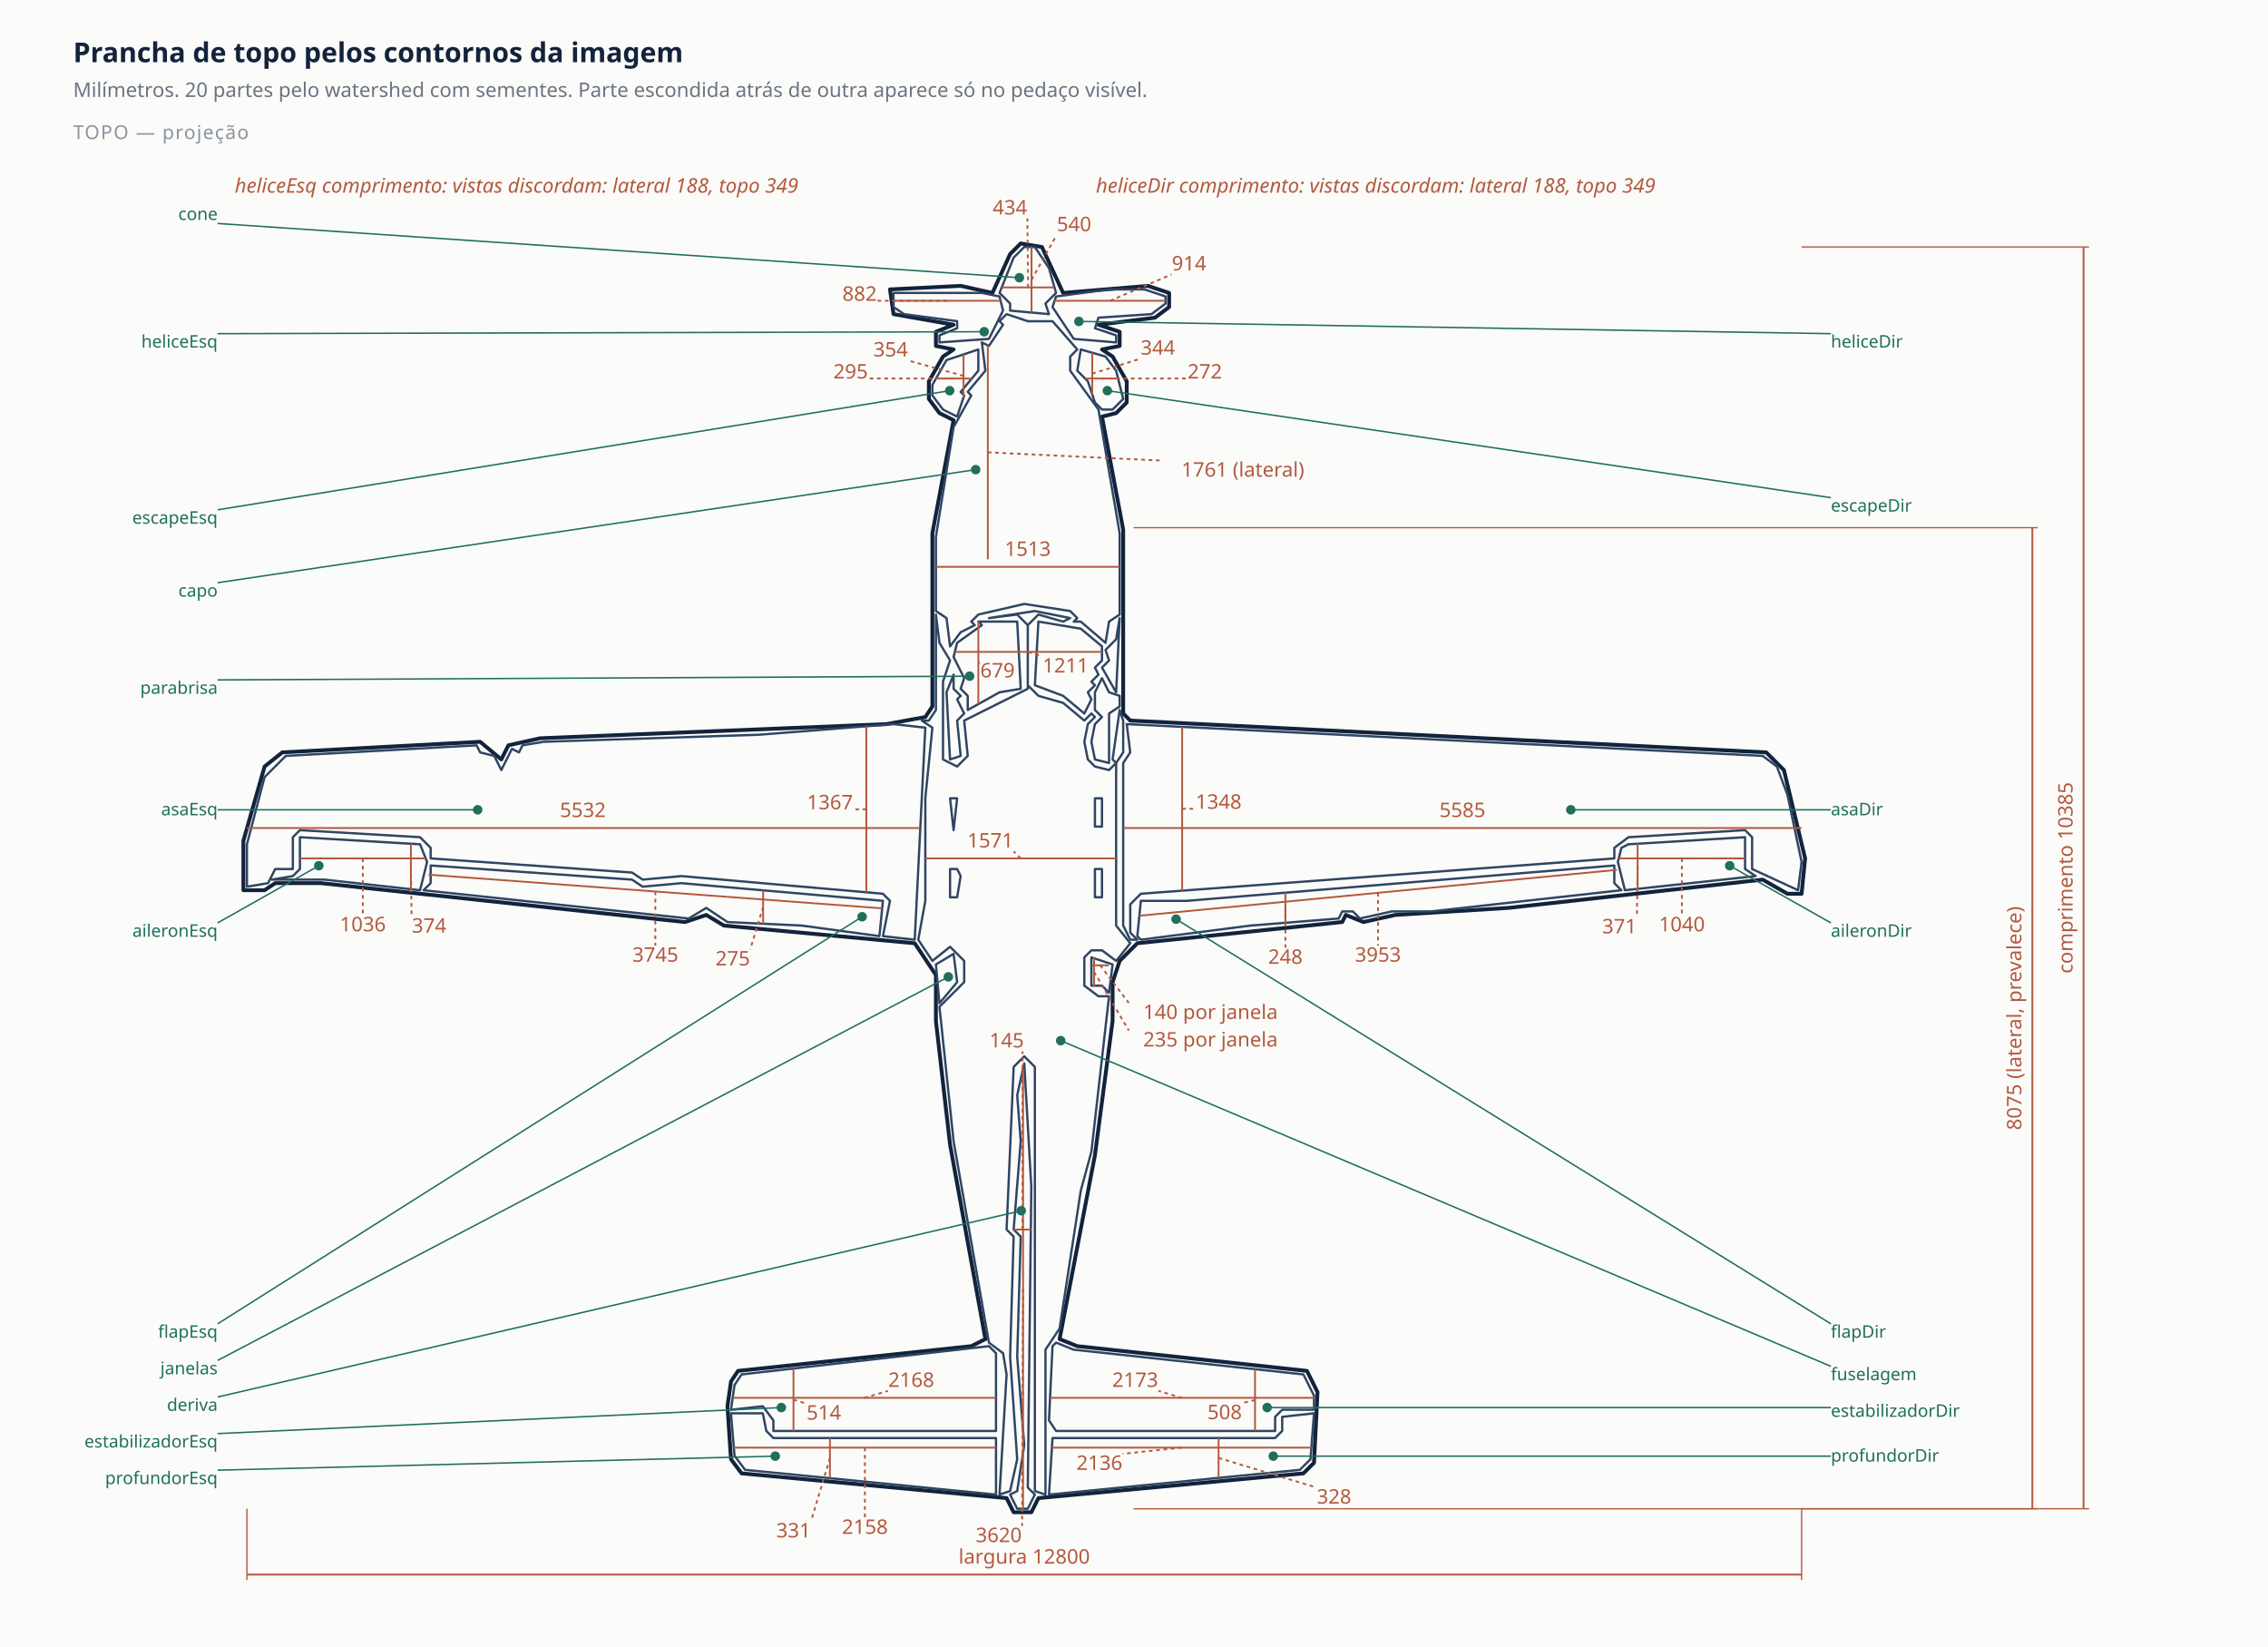
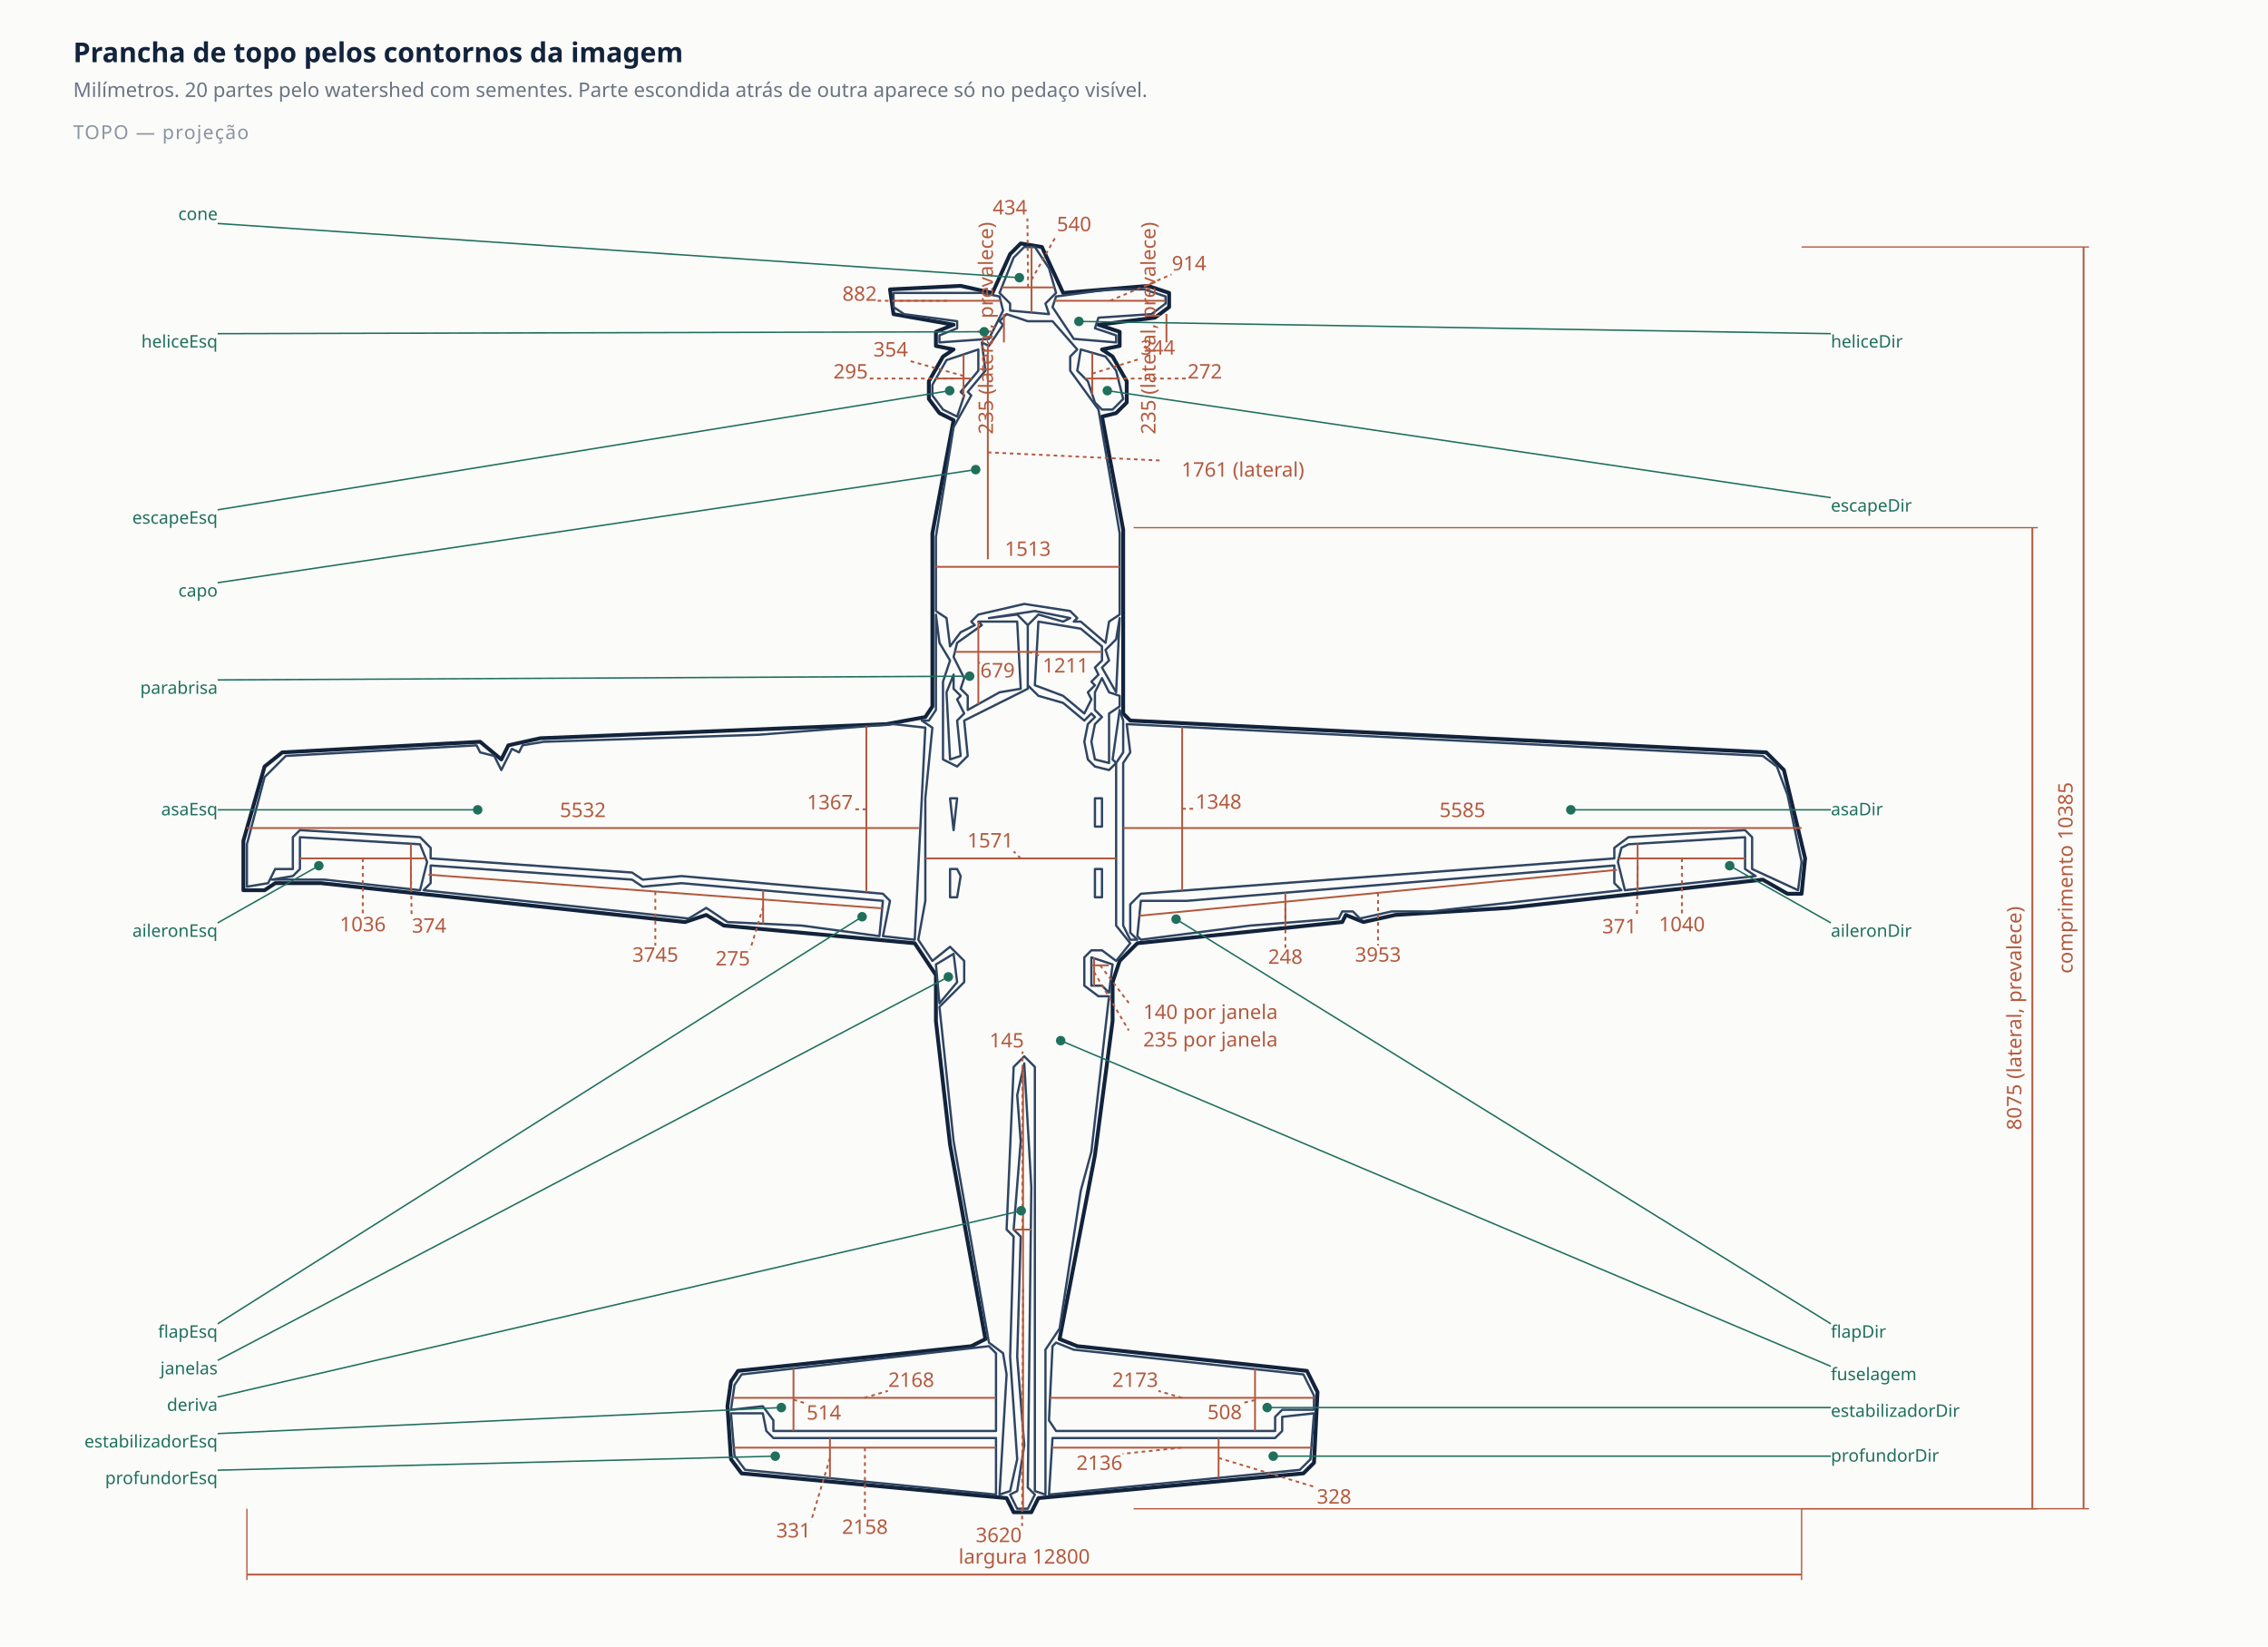
<svg xmlns="http://www.w3.org/2000/svg" viewBox="0 0 1240 900" width="1240" height="900" font-family="ui-sans-serif, system-ui, sans-serif">
  <rect width="1240" height="900" fill="#fbfbfa" />
  <style>
  .contorno{fill:none;stroke:#12233b;stroke-width:2.1;stroke-linejoin:round;stroke-linecap:round}
  .painel{fill:none;stroke:#2f4562;stroke-width:1.25;stroke-linejoin:round;stroke-linecap:round}
  .vidro{fill:none;stroke:#3d6b86;stroke-width:1.35;stroke-linejoin:round}
  .cromo{fill:none;stroke:#8a94a2;stroke-width:1.4;stroke-linejoin:round}
  .roda{fill:none;stroke:#8a94a2;stroke-width:1.6}
  .aro{fill:none;stroke:#c0c6cf;stroke-width:1.1}
  .eixo{fill:none;stroke:#c8ccd2;stroke-width:1;stroke-dasharray:9 4 2 4}
  .carater{fill:none;stroke:#b3593d;stroke-width:1.7;stroke-dasharray:6 3}
  .cota{stroke:#b3593d;stroke-width:1;fill:none}
  .ext{stroke:#b3593d;stroke-width:0.7;fill:none}
  .cotat{fill:#b3593d;font-size:11px}
  .lm{fill:#1f6f5c}
  .lmt{fill:#1f6f5c;font-size:9.5px}
  .tit{fill:#12233b;font-size:15px;font-weight:600}
  .sub{fill:#6b7481;font-size:11px}
  .rot{fill:#8b93a0;font-size:10.5px;letter-spacing:.06em}
</style>
  <text x="40" y="34" class="tit">Prancha de topo pelos contornos da imagem</text>
  <text x="40" y="53" class="sub">Milímetros. 20 partes pelo watershed com sementes. Parte escondida atrás de outra aparece só no pedaço visível.</text>
  <text x="40" y="76" class="rot">TOPO — projeção</text>
  <path class="contorno" d="M 558.07 133.07 L 552.27 138.86 L 542.61 160.11 L 525.23 156.25 L 486.59 158.18 L 488.52 171.7 L 521.36 177.5 L 511.7 181.36 L 511.7 189.09 L 521.36 191.02 L 515.57 194.89 L 507.84 208.41 L 507.84 218.07 L 513.64 225.8 L 521.36 229.66 L 509.77 291.48 L 509.77 386.14 L 505.91 391.93 L 484.66 395.8 L 295.34 403.52 L 277.95 407.39 L 274.09 415.11 L 262.5 405.45 L 154.32 411.25 L 144.66 418.98 L 133.07 459.55 L 133.07 486.59 L 144.66 486.59 L 150.45 482.73 L 175.57 482.73 L 374.55 503.98 L 386.14 500.11 L 395.8 505.91 L 500.11 515.57 L 511.7 532.95 L 511.7 558.07 L 519.43 625.68 L 538.75 731.93 L 531.02 735.8 L 403.52 749.32 L 399.66 755.11 L 397.73 768.64 L 399.66 797.61 L 405.45 805.34 L 550.34 818.86 L 554.2 826.59 L 563.86 826.59 L 567.73 818.86 L 712.61 805.34 L 718.41 799.55 L 720.34 760.91 L 714.55 749.32 L 588.98 735.8 L 579.32 731.93 L 598.64 631.48 L 608.3 558.07 L 608.3 536.82 L 612.16 525.23 L 621.82 515.57 L 733.86 503.98 L 735.8 500.11 L 745.45 503.98 L 762.84 500.11 L 824.66 496.25 L 963.75 480.8 L 977.27 488.52 L 985 488.52 L 986.93 469.2 L 975.34 420.91 L 965.68 411.25 L 617.95 393.86 L 614.09 390 L 614.09 289.55 L 602.5 227.73 L 610.23 225.8 L 616.02 220 L 616.02 208.41 L 608.3 194.89 L 602.5 191.02 L 612.16 189.09 L 612.16 181.36 L 600.57 177.5 L 631.48 173.64 L 639.2 167.84 L 639.2 160.11 L 627.61 156.25 L 581.25 160.11 L 569.66 135 L 558.07 133.07" />
  <path class="painel" d="M 959.89 478.86 L 954.09 475 L 954.09 457.61 L 890.34 461.48 L 886.48 463.41 L 884.55 471.14 L 888.41 486.59 L 959.89 478.86" />
  <path class="painel" d="M 148.52 480.8 L 177.5 480.8 L 229.66 486.59 L 233.52 471.14 L 229.66 461.48 L 163.98 457.61 L 163.98 475 L 160.11 478.86 L 148.52 480.8" />
  <path class="painel" d="M 616.02 395.8 L 617.95 411.25 L 614.09 417.05 L 614.09 505.91 L 617.95 513.64 L 621.82 513.64 L 617.95 509.77 L 617.95 494.32 L 623.75 488.52 L 882.61 469.2 L 882.61 463.41 L 890.34 457.61 L 954.09 453.75 L 957.95 457.61 L 957.95 475 L 983.07 486.59 L 985 471.14 L 977.27 434.43 L 971.48 418.98 L 963.75 413.18 L 616.02 395.8" />
  <path class="painel" d="M 505.91 397.73 L 488.52 395.8 L 415.11 401.59 L 297.27 405.45 L 285.68 407.39 L 283.75 411.25 L 279.89 409.32 L 274.09 420.91 L 270.23 413.18 L 262.5 411.25 L 260.57 407.39 L 156.25 413.18 L 144.66 424.77 L 135 461.48 L 135 484.66 L 146.59 482.73 L 150.45 475 L 160.11 475 L 160.11 457.61 L 163.98 453.75 L 229.66 457.61 L 235.45 463.41 L 235.45 469.2 L 345.57 476.93 L 351.36 480.8 L 372.61 478.86 L 482.73 488.52 L 486.59 492.39 L 482.73 511.7 L 500.11 513.64 L 505.91 397.73" />
  <path class="painel" d="M 550.34 171.7 L 546.48 175.57 L 548.41 177.5 L 540.68 189.09 L 536.82 187.16 L 538.75 202.61 L 529.09 214.2 L 531.02 216.14 L 521.36 233.52 L 511.7 293.41 L 511.7 333.98 L 517.5 337.84 L 519.43 353.3 L 525.23 345.57 L 532.95 341.7 L 531.02 339.77 L 534.89 335.91 L 560 330.11 L 585.11 333.98 L 588.98 337.84 L 587.05 339.77 L 590.91 339.77 L 604.43 351.36 L 606.36 339.77 L 612.16 335.91 L 612.16 291.48 L 600.57 223.86 L 585.11 202.61 L 585.11 194.89 L 588.98 191.02 L 575.45 175.57 L 561.93 175.57 L 550.34 171.7" />
  <path class="painel" d="M 560 135 L 554.2 140.8 L 546.48 160.11 L 552.27 165.91 L 552.27 169.77 L 573.52 171.7 L 571.59 165.91 L 577.39 160.11 L 573.52 146.59 L 565.8 135 L 560 135" />
  <path class="painel" d="M 560 581.25 L 556.14 598.64 L 558.07 623.75 L 554.2 672.05 L 558.07 675.91 L 556.14 741.59 L 560 789.89 L 556.14 815 L 552.27 816.93 L 556.14 824.66 L 561.93 824.66 L 565.8 816.93 L 561.93 813.07 L 563.86 648.86 L 560 581.25" />
  <path class="painel" d="M 590.91 191.02 L 588.98 202.61 L 594.77 208.41 L 598.64 220 L 602.5 223.86 L 608.3 223.86 L 614.09 218.07 L 610.23 202.61 L 604.43 194.89 L 590.91 191.02" />
  <path class="painel" d="M 534.89 191.02 L 517.5 196.82 L 509.77 210.34 L 509.77 216.14 L 515.57 223.86 L 523.3 227.73 L 527.16 216.14 L 525.23 214.2 L 534.89 202.61 L 534.89 191.02" />
  <path class="painel" d="M 575.45 735.8 L 573.52 776.36 L 577.39 782.16 L 697.16 782.16 L 697.16 774.43 L 701.02 770.57 L 718.41 770.57 L 718.41 762.84 L 712.61 751.25 L 587.05 737.73 L 577.39 733.86 L 575.45 735.8" />
  <path class="painel" d="M 544.55 739.66 L 540.68 735.8 L 405.45 751.25 L 401.59 757.05 L 399.66 770.57 L 417.05 768.64 L 422.84 776.36 L 422.84 782.16 L 544.55 782.16 L 544.55 739.66" />
  <path class="painel" d="M 886.48 486.59 L 882.61 482.73 L 882.61 473.07 L 648.86 492.39 L 623.75 492.39 L 621.82 511.7 L 623.75 513.64 L 683.64 505.91 L 731.93 502.05 L 733.86 498.18 L 739.66 498.18 L 743.52 502.05 L 760.91 498.18 L 782.16 498.18 L 886.48 486.59" />
  <path class="painel" d="M 231.59 486.59 L 376.48 502.05 L 386.14 496.25 L 397.73 503.98 L 438.3 505.91 L 480.8 511.7 L 482.73 492.39 L 372.61 482.73 L 351.36 484.66 L 345.57 480.8 L 235.45 473.07 L 235.45 482.73 L 231.59 486.59" />
  <path class="painel" d="M 565.8 333.98 L 540.68 337.84 L 556.14 335.91 L 561.93 341.7 L 561.93 376.48 L 527.16 393.86 L 529.09 413.18 L 523.3 418.98 L 515.57 415.11 L 515.57 372.61 L 519.43 361.02 L 513.64 351.36 L 511.7 335.91 L 511.7 388.07 L 507.84 393.86 L 503.98 393.86 L 509.77 397.73 L 505.91 436.36 L 505.91 492.39 L 502.05 513.64 L 509.77 525.23 L 519.43 517.5 L 527.16 525.23 L 527.16 536.82 L 513.64 550.34 L 521.36 623.75 L 540.68 733.86 L 548.41 739.66 L 550.34 751.25 L 546.48 816.93 L 552.27 815 L 556.14 797.61 L 552.27 741.59 L 554.2 675.91 L 550.34 672.05 L 554.2 583.18 L 560 577.39 L 565.8 583.18 L 565.8 815 L 571.59 816.93 L 571.59 737.73 L 579.32 726.14 L 590.91 650.8 L 596.7 629.55 L 606.36 544.55 L 600.57 544.55 L 592.84 538.75 L 592.84 523.3 L 596.7 519.43 L 602.5 519.43 L 610.23 525.23 L 617.95 515.57 L 610.23 505.91 L 610.23 417.05 L 614.09 411.25 L 614.09 393.86 L 612.16 388.07 L 608.3 415.11 L 610.23 417.05 L 606.36 420.91 L 598.64 418.98 L 594.77 415.11 L 592.84 405.45 L 594.77 395.8 L 598.64 391.93 L 596.7 390 L 592.84 393.86 L 581.25 384.2 L 567.73 380.34 L 561.93 374.55 L 561.93 341.7 L 567.73 335.91 L 581.25 339.77 L 585.11 337.84 L 565.8 333.98" />
  <path class="painel" d="M 612.16 337.84 L 610.23 349.43 L 604.43 355.23 L 606.36 361.02 L 602.5 364.89 L 610.23 378.41 L 612.16 337.84" />
  <path class="painel" d="M 637.27 162.05 L 625.68 158.18 L 606.36 158.18 L 577.39 162.05 L 575.45 167.84 L 587.05 185.23 L 610.23 187.16 L 610.23 183.3 L 598.64 179.43 L 600.57 173.64 L 629.55 171.7 L 637.27 165.91 L 637.27 162.05" />
  <path class="painel" d="M 488.52 160.11 L 488.52 167.84 L 494.32 171.7 L 523.3 175.57 L 523.3 179.43 L 513.64 183.3 L 513.64 187.16 L 540.68 185.23 L 548.41 169.77 L 546.48 162.05 L 536.82 160.11 L 488.52 160.11" />
  <path class="painel" d="M 602.5 370.68 L 598.64 378.41 L 598.64 388.07 L 602.5 391.93 L 598.64 395.8 L 596.7 405.45 L 598.64 415.11 L 606.36 417.05 L 606.36 390 L 612.16 386.14 L 612.16 380.34 L 606.36 378.41 L 602.5 370.68" />
  <path class="painel" d="M 521.36 368.75 L 517.5 378.41 L 519.43 415.11 L 525.23 413.18 L 523.3 393.86 L 527.16 390 L 523.3 382.27 L 525.23 380.34 L 521.36 376.48 L 521.36 368.75" />
  <path class="painel" d="M 521.36 521.36 L 511.7 527.16 L 513.64 548.41 L 523.3 536.82 L 521.36 521.36" />
  <path class="painel" d="M 596.7 523.3 L 596.7 538.75 L 602.5 538.75 L 606.36 542.61 L 608.3 527.16 L 596.7 523.3" />
  <path class="painel" d="M 519.43 475 L 519.43 490.45 L 523.3 490.45 L 525.23 478.86 L 523.3 475 L 519.43 475" />
  <path class="painel" d="M 523.3 436.36 L 519.43 436.36 L 521.36 453.75 L 523.3 436.36" />
  <path class="painel" d="M 598.64 475 L 598.64 490.45 L 602.5 490.45 L 602.5 475 L 598.64 475" />
  <path class="painel" d="M 598.64 436.36 L 598.64 451.82 L 602.5 451.82 L 602.5 436.36 L 598.64 436.36" />
  <path class="painel" d="M 556.14 339.77 L 534.89 339.77 L 536.82 341.7 L 523.3 351.36 L 521.36 359.09 L 527.16 370.68 L 525.23 376.48 L 529.09 380.34 L 529.09 388.07 L 546.48 378.41 L 558.07 376.48 L 556.14 339.77" />
  <path class="painel" d="M 567.73 339.77 L 565.8 374.55 L 581.25 380.34 L 592.84 390 L 596.7 382.27 L 594.77 378.41 L 598.64 374.55 L 596.7 372.61 L 600.57 368.75 L 598.64 364.89 L 602.5 361.02 L 602.5 353.3 L 590.91 343.64 L 567.73 339.77" />
  <path class="painel" d="M 718.41 772.5 L 701.02 774.43 L 701.02 782.16 L 697.16 786.02 L 575.45 786.02 L 573.52 816.93 L 710.68 803.41 L 716.48 797.61 L 718.41 772.5" />
  <path class="painel" d="M 399.66 772.5 L 401.59 795.68 L 407.39 803.41 L 544.55 816.93 L 544.55 786.02 L 422.84 786.02 L 418.98 782.16 L 417.05 772.5 L 399.66 772.5" />
  <path class="cota" d="M 135 860.66 L 985 860.66" />
  <path class="ext" d="M 135 824.66 L 135 863.66" />
  <path class="ext" d="M 985 824.66 L 985 863.66" />
  <text x="560" y="854.66" class="cotat" text-anchor="middle">largura 12800</text>
  <path class="cota" d="M 1139.16 824.66 L 1139.16 135" />
  <path class="ext" d="M 985 824.66 L 1142.16 824.66" />
  <path class="ext" d="M 985 135 L 1142.16 135" />
  <text x="1133.16" y="479.83" class="cotat" text-anchor="middle" transform="rotate(-90 1133.16 479.83)">comprimento 10385</text>
  <path class="cota" d="M 547.68 157.1 L 576.52 157.1" />
  <text x="552.14" y="117.25" class="cotat" text-anchor="middle">434</text>
  <path class="cota" stroke-dasharray="2 2" d="M 562.1 157.1 L 561.71 119.45" />
  <path class="cota" d="M 563.98 170.84 L 563.98 135" />
  <text x="587.23" y="126.36" class="cotat" text-anchor="middle">540</text>
  <path class="cota" stroke-dasharray="2 2" d="M 563.98 152.92 L 577.66 128.56" />
  <path class="cota" d="M 488.52 164.4 L 547.07 164.4" />
  <text x="469.98" y="164.4" class="cotat" text-anchor="middle">882</text>
  <path class="cota" stroke-dasharray="2 2" d="M 517.79 164.4 L 479.55 164.4" />
+   <path class="cota" d="M 548.88 187.16 L 548.88 171.57" />
+   <text x="542.88" y="179.37" class="cotat" text-anchor="middle" transform="rotate(-90 542.88 179.37)">235 (lateral, prevalece)</text>
  <path class="cota" d="M 576.6 164.4 L 637.27 164.4" />
  <text x="650.1" y="147.8" class="cotat" text-anchor="middle">914</text>
  <path class="cota" stroke-dasharray="2 2" d="M 606.94 164.4 L 640.53 150" />
+   <path class="cota" d="M 637.74 187.16 L 637.74 171.57" />
+   <text x="631.74" y="179.37" class="cotat" text-anchor="middle" transform="rotate(-90 631.74 179.37)">235 (lateral, prevalece)</text>
  <path class="cota" d="M 511.74 206.9 L 531.31 206.9" />
  <text x="465.08" y="206.9" class="cotat" text-anchor="middle">295</text>
  <path class="cota" stroke-dasharray="2 2" d="M 521.53 206.9 L 474.65 206.9" />
  <path class="cota" d="M 526.8 217.22 L 526.8 193.72" />
  <text x="486.95" y="194.85" class="cotat" text-anchor="middle">354</text>
  <path class="cota" stroke-dasharray="2 2" d="M 526.8 205.47 L 496.52 197.05" />
  <path class="cota" d="M 593.26 206.9 L 611.3 206.9" />
  <text x="658.73" y="206.9" class="cotat" text-anchor="middle">272</text>
  <path class="cota" stroke-dasharray="2 2" d="M 602.28 206.9 L 649.16 206.9" />
  <path class="cota" d="M 597.19 215.65 L 597.19 192.82" />
  <text x="633.05" y="193.88" class="cotat" text-anchor="middle">344</text>
  <path class="cota" stroke-dasharray="2 2" d="M 597.19 204.23 L 623.48 196.08" />
  <path class="cota" d="M 511.7 309.83 L 612.16 309.83" />
  <text x="561.93" y="303.83" class="cotat" text-anchor="middle">1513</text>
  <path class="cota" d="M 540.08 305.71 L 540.08 188.79" />
  <text x="679.53" y="260.53" class="cotat" text-anchor="middle">1761 (lateral)</text>
  <path class="cota" stroke-dasharray="2 2" d="M 540.08 247.25 L 634.87 251.73" />
  <path class="cota" d="M 522.06 356.31 L 602.5 356.31" />
  <text x="582.6" y="367.6" class="cotat" text-anchor="middle">1211</text>
  <path class="cota" stroke-dasharray="2 2" d="M 562.28 356.31 L 569.84 358.8" />
  <path class="cota" d="M 534.9 384.84 L 534.9 339.77" />
  <text x="545.39" y="370.28" class="cotat" text-anchor="middle">679</text>
  <path class="cota" stroke-dasharray="2 2" d="M 534.9 362.31 L 535.82 362.31" />
  <path class="cota" d="M 596.86 527.64 L 606.15 527.64" />
  <text x="661.8" y="556.99" class="cotat" text-anchor="middle">140 por janela</text>
  <path class="cota" stroke-dasharray="2 2" d="M 601.5 527.64 L 617.14 548.19" />
  <path class="cota" d="M 598.18 523.46 L 598.18 539.06" />
  <text x="661.8" y="572.03" class="cotat" text-anchor="middle">235 por janela</text>
  <path class="cota" stroke-dasharray="2 2" d="M 598.18 531.26 L 617.14 563.23" />
  <path class="cota" d="M 505.91 469.2 L 610.23 469.2" />
  <text x="541.47" y="463.23" class="cotat" text-anchor="middle">1571</text>
  <path class="cota" stroke-dasharray="2 2" d="M 558.07 469.2 L 554.23 465.43" />
  <path class="cota" d="M 1111.16 824.68 L 1111.16 288.42" />
  <path class="ext" d="M 619.77 824.68 L 1114.16 824.68" />
  <path class="ext" d="M 619.77 288.42 L 1114.16 288.42" />
  <text x="1105.16" y="556.55" class="cotat" text-anchor="middle" transform="rotate(-90 1105.16 556.55)">8075 (lateral, prevalece)</text>
  <path class="cota" d="M 554.22 672.08 L 563.85 672.08" />
  <text x="550.4" y="572.53" class="cotat" text-anchor="middle">145</text>
  <path class="cota" stroke-dasharray="2 2" d="M 559.04 672.08 L 559.04 574.73" />
  <path class="cota" d="M 559.34 824.66 L 559.34 584.24" />
  <text x="546.05" y="842.91" class="cotat" text-anchor="middle">3620</text>
  <path class="cota" stroke-dasharray="2 2" d="M 559.34 704.45 L 558.81 834.11" />
  <path class="cota" d="M 135 452.6 L 502.36 452.6" />
  <text x="318.68" y="446.6" class="cotat" text-anchor="middle">5532</text>
  <path class="cota" d="M 473.67 487.73 L 473.67 396.97" />
  <text x="453.75" y="442.35" class="cotat" text-anchor="middle">1367</text>
  <path class="cota" stroke-dasharray="2 2" d="M 473.67 442.35 L 466.51 442.35" />
  <path class="cota" d="M 614.12 452.6 L 985 452.6" />
  <text x="799.56" y="446.6" class="cotat" text-anchor="middle">5585</text>
  <path class="cota" d="M 646.33 486.84 L 646.33 397.31" />
  <text x="666.25" y="442.07" class="cotat" text-anchor="middle">1348</text>
  <path class="cota" stroke-dasharray="2 2" d="M 646.33 442.07 L 653.49 442.07" />
  <path class="cota" d="M 163.98 469.2 L 232.75 469.2" />
  <text x="198.36" y="509.05" class="cotat" text-anchor="middle">1036</text>
  <path class="cota" stroke-dasharray="2 2" d="M 198.36 469.2 L 198.36 500.25" />
  <path class="cota" d="M 224.65 486.03 L 224.65 461.18" />
  <text x="234.61" y="509.8" class="cotat" text-anchor="middle">374</text>
  <path class="cota" stroke-dasharray="2 2" d="M 224.65 473.61 L 225.04 501" />
  <path class="cota" d="M 885.03 469.2 L 954.09 469.2" />
  <text x="919.56" y="509.05" class="cotat" text-anchor="middle">1040</text>
  <path class="cota" stroke-dasharray="2 2" d="M 919.56 469.2 L 919.56 500.25" />
  <path class="cota" d="M 895.35 485.84 L 895.35 461.17" />
  <text x="885.39" y="510.16" class="cotat" text-anchor="middle">371</text>
  <path class="cota" stroke-dasharray="2 2" d="M 895.35 473.51 L 894.96 501.36" />
  <path class="cota" d="M 234.28 478.1 L 482.3 496.5" />
  <text x="358.29" y="525.68" class="cotat" text-anchor="middle">3745</text>
  <path class="cota" stroke-dasharray="2 2" d="M 358.29 487.3 L 358.29 516.88" />
  <path class="cota" d="M 417.23 504.91 L 417.23 486.64" />
  <text x="400.63" y="527.72" class="cotat" text-anchor="middle">275</text>
  <path class="cota" stroke-dasharray="2 2" d="M 417.23 495.77 L 410.19 518.92" />
  <path class="cota" d="M 622.75 500.55 L 884.06 475.45" />
  <text x="753.41" y="525.65" class="cotat" text-anchor="middle">3953</text>
  <path class="cota" stroke-dasharray="2 2" d="M 753.41 488 L 753.41 516.85" />
  <path class="cota" d="M 702.77 504.38 L 702.77 487.93" />
  <text x="702.77" y="526.83" class="cotat" text-anchor="middle">248</text>
  <path class="cota" stroke-dasharray="2 2" d="M 702.77 496.15 L 702.77 518.03" />
  <path class="cota" d="M 400.59 764.05 L 544.55 764.05" />
  <text x="498.2" y="758.07" class="cotat" text-anchor="middle">2168</text>
  <path class="cota" stroke-dasharray="2 2" d="M 472.57 764.05 L 485.44 760.27" />
  <path class="cota" d="M 433.83 782.16 L 433.83 748.01" />
  <text x="450.43" y="775.97" class="cotat" text-anchor="middle">514</text>
  <path class="cota" stroke-dasharray="2 2" d="M 433.83 765.08 L 440.86 767.17" />
  <path class="cota" d="M 574.11 764.05 L 718.41 764.05" />
  <text x="620.63" y="758.07" class="cotat" text-anchor="middle">2173</text>
  <path class="cota" stroke-dasharray="2 2" d="M 646.26 764.05 L 633.39 760.27" />
  <path class="cota" d="M 686.17 782.16 L 686.17 748.4" />
  <text x="669.57" y="775.71" class="cotat" text-anchor="middle">508</text>
  <path class="cota" stroke-dasharray="2 2" d="M 686.17 765.28 L 679.14 766.91" />
  <path class="cota" d="M 401.22 791.28 L 544.55 791.28" />
  <text x="472.88" y="838.42" class="cotat" text-anchor="middle">2158</text>
  <path class="cota" stroke-dasharray="2 2" d="M 472.88 791.28 L 472.88 829.62" />
  <path class="cota" d="M 453.75 807.98 L 453.75 786.02" />
  <text x="433.83" y="840.36" class="cotat" text-anchor="middle">331</text>
  <path class="cota" stroke-dasharray="2 2" d="M 453.75 797 L 443.4 831.56" />
  <path class="cota" d="M 575.13 791.28 L 716.96 791.28" />
  <text x="601.09" y="803.43" class="cotat" text-anchor="middle">2136</text>
  <path class="cota" stroke-dasharray="2 2" d="M 646.05 791.28 L 613.85 794.63" />
  <path class="cota" d="M 666.25 807.79 L 666.25 786.02" />
  <text x="729.4" y="821.88" class="cotat" text-anchor="middle">328</text>
  <path class="cota" stroke-dasharray="2 2" d="M 666.25 796.91 L 719.83 813.08" />
-   <text x="128.36" y="105.3" class="cotat" font-style="italic">heliceEsq comprimento: vistas discordam: lateral 188, topo 349</text>
-   <text x="599.18" y="105.3" class="cotat" font-style="italic">heliceDir comprimento: vistas discordam: lateral 188, topo 349</text>
  <circle class="lm" cx="945.69" cy="473.19" r="2.6" />
  <text class="lmt" x="1001" y="512.05">aileronDir</text>
  <path class="lm" stroke="#1f6f5c" stroke-width="0.8" fill="none" d="M 945.69 473.19 L 1001 504.45" />
  <circle class="lm" cx="174.31" cy="473.19" r="2.6" />
  <text class="lmt" x="119" y="512.05" text-anchor="end">aileronEsq</text>
  <path class="lm" stroke="#1f6f5c" stroke-width="0.8" fill="none" d="M 174.31 473.19 L 119 504.45" />
  <circle class="lm" cx="858.83" cy="442.64" r="2.6" />
  <text class="lmt" x="1001" y="445.64">asaDir</text>
  <path class="lm" stroke="#1f6f5c" stroke-width="0.8" fill="none" d="M 858.83 442.64 L 1001 442.64" />
  <circle class="lm" cx="261.17" cy="442.64" r="2.6" />
  <text class="lmt" x="119" y="445.64" text-anchor="end">asaEsq</text>
  <path class="lm" stroke="#1f6f5c" stroke-width="0.8" fill="none" d="M 261.17 442.64 L 119 442.64" />
  <circle class="lm" cx="533.44" cy="256.7" r="2.6" />
  <text class="lmt" x="119" y="326.11" text-anchor="end">capo</text>
  <path class="lm" stroke="#1f6f5c" stroke-width="0.8" fill="none" d="M 533.44 256.7 L 119 318.51" />
  <circle class="lm" cx="557.34" cy="151.78" r="2.6" />
  <text class="lmt" x="119" y="120.25" text-anchor="end">cone</text>
  <path class="lm" stroke="#1f6f5c" stroke-width="0.8" fill="none" d="M 557.34 151.78 L 119 122.15" />
  <circle class="lm" cx="558.34" cy="661.78" r="2.6" />
  <text class="lmt" x="119" y="771.19" text-anchor="end">deriva</text>
  <path class="lm" stroke="#1f6f5c" stroke-width="0.8" fill="none" d="M 558.34 661.78 L 119 763.59" />
  <circle class="lm" cx="605.42" cy="213.54" r="2.6" />
  <text class="lmt" x="1001" y="279.63">escapeDir</text>
  <path class="lm" stroke="#1f6f5c" stroke-width="0.8" fill="none" d="M 605.42 213.54 L 1001 272.03" />
  <circle class="lm" cx="519.23" cy="213.54" r="2.6" />
  <text class="lmt" x="119" y="286.27" text-anchor="end">escapeEsq</text>
  <path class="lm" stroke="#1f6f5c" stroke-width="0.8" fill="none" d="M 519.23 213.54 L 119 278.67" />
  <circle class="lm" cx="692.81" cy="769.36" r="2.6" />
  <text class="lmt" x="1001" y="774.43">estabilizadorDir</text>
  <path class="lm" stroke="#1f6f5c" stroke-width="0.8" fill="none" d="M 692.81 769.36 L 1001 769.36" />
  <circle class="lm" cx="427.19" cy="769.36" r="2.6" />
  <text class="lmt" x="119" y="791.19" text-anchor="end">estabilizadorEsq</text>
  <path class="lm" stroke="#1f6f5c" stroke-width="0.8" fill="none" d="M 427.19 769.36 L 119 783.59" />
  <circle class="lm" cx="643.01" cy="502.41" r="2.6" />
  <text class="lmt" x="1001" y="731.19">flapDir</text>
  <path class="lm" stroke="#1f6f5c" stroke-width="0.8" fill="none" d="M 643.01 502.41 L 1001 723.59" />
  <circle class="lm" cx="471.35" cy="501.08" r="2.6" />
  <text class="lmt" x="119" y="731.19" text-anchor="end">flapEsq</text>
  <path class="lm" stroke="#1f6f5c" stroke-width="0.8" fill="none" d="M 471.35 501.08 L 119 723.59" />
  <circle class="lm" cx="579.92" cy="568.81" r="2.6" />
  <text class="lmt" x="1001" y="754.43">fuselagem</text>
  <path class="lm" stroke="#1f6f5c" stroke-width="0.8" fill="none" d="M 579.92 568.81 L 1001 746.83" />
  <circle class="lm" cx="589.88" cy="175.69" r="2.6" />
  <text class="lmt" x="1001" y="189.98">heliceDir</text>
  <path class="lm" stroke="#1f6f5c" stroke-width="0.8" fill="none" d="M 589.88 175.69 L 1001 182.38" />
  <circle class="lm" cx="538.09" cy="181.33" r="2.6" />
  <text class="lmt" x="119" y="189.98" text-anchor="end">heliceEsq</text>
  <path class="lm" stroke="#1f6f5c" stroke-width="0.8" fill="none" d="M 538.09 181.33 L 119 182.38" />
  <circle class="lm" cx="518.5" cy="533.95" r="2.6" />
  <text class="lmt" x="119" y="751.19" text-anchor="end">janelas</text>
  <path class="lm" stroke="#1f6f5c" stroke-width="0.8" fill="none" d="M 518.5 533.95 L 119 743.59" />
  <circle class="lm" cx="530.12" cy="369.6" r="2.6" />
  <text class="lmt" x="119" y="379.24" text-anchor="end">parabrisa</text>
  <path class="lm" stroke="#1f6f5c" stroke-width="0.8" fill="none" d="M 530.12 369.6 L 119 371.64" />
  <circle class="lm" cx="696.13" cy="795.92" r="2.6" />
  <text class="lmt" x="1001" y="798.92">profundorDir</text>
  <path class="lm" stroke="#1f6f5c" stroke-width="0.8" fill="none" d="M 696.13 795.92 L 1001 795.92" />
  <circle class="lm" cx="423.87" cy="795.92" r="2.6" />
  <text class="lmt" x="119" y="811.19" text-anchor="end">profundorEsq</text>
  <path class="lm" stroke="#1f6f5c" stroke-width="0.8" fill="none" d="M 423.87 795.92 L 119 803.59" />
</svg>
